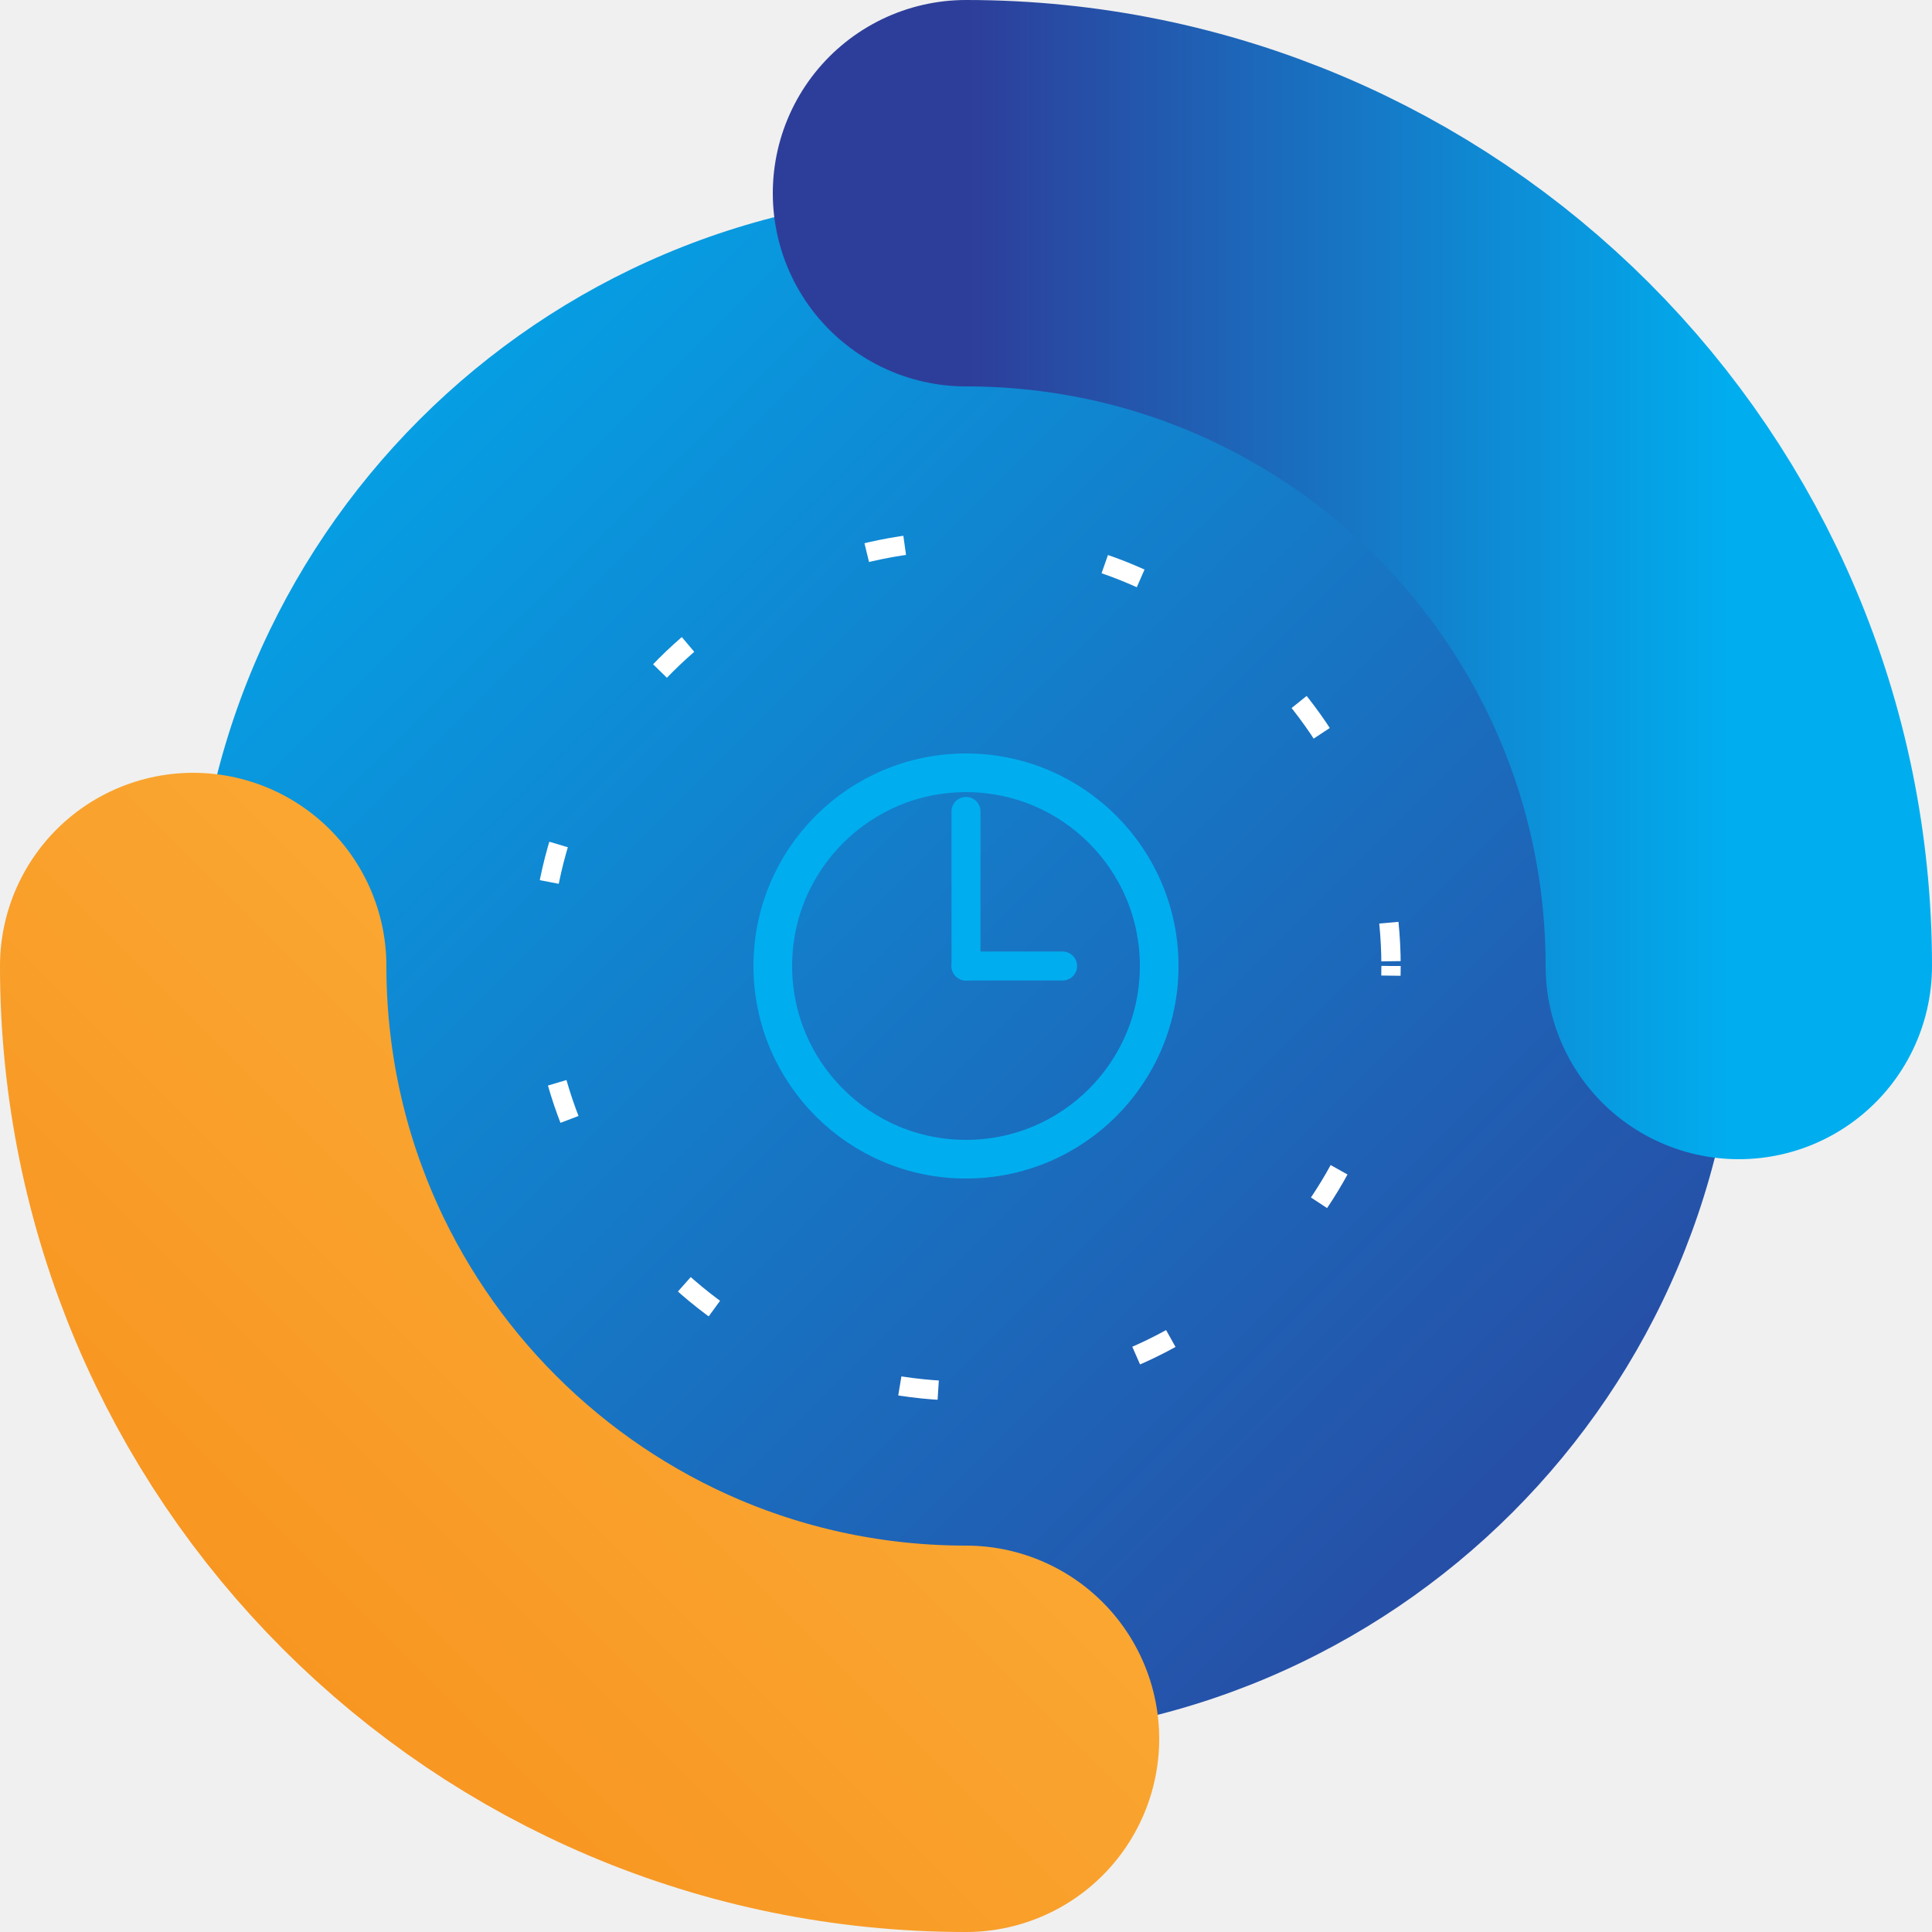
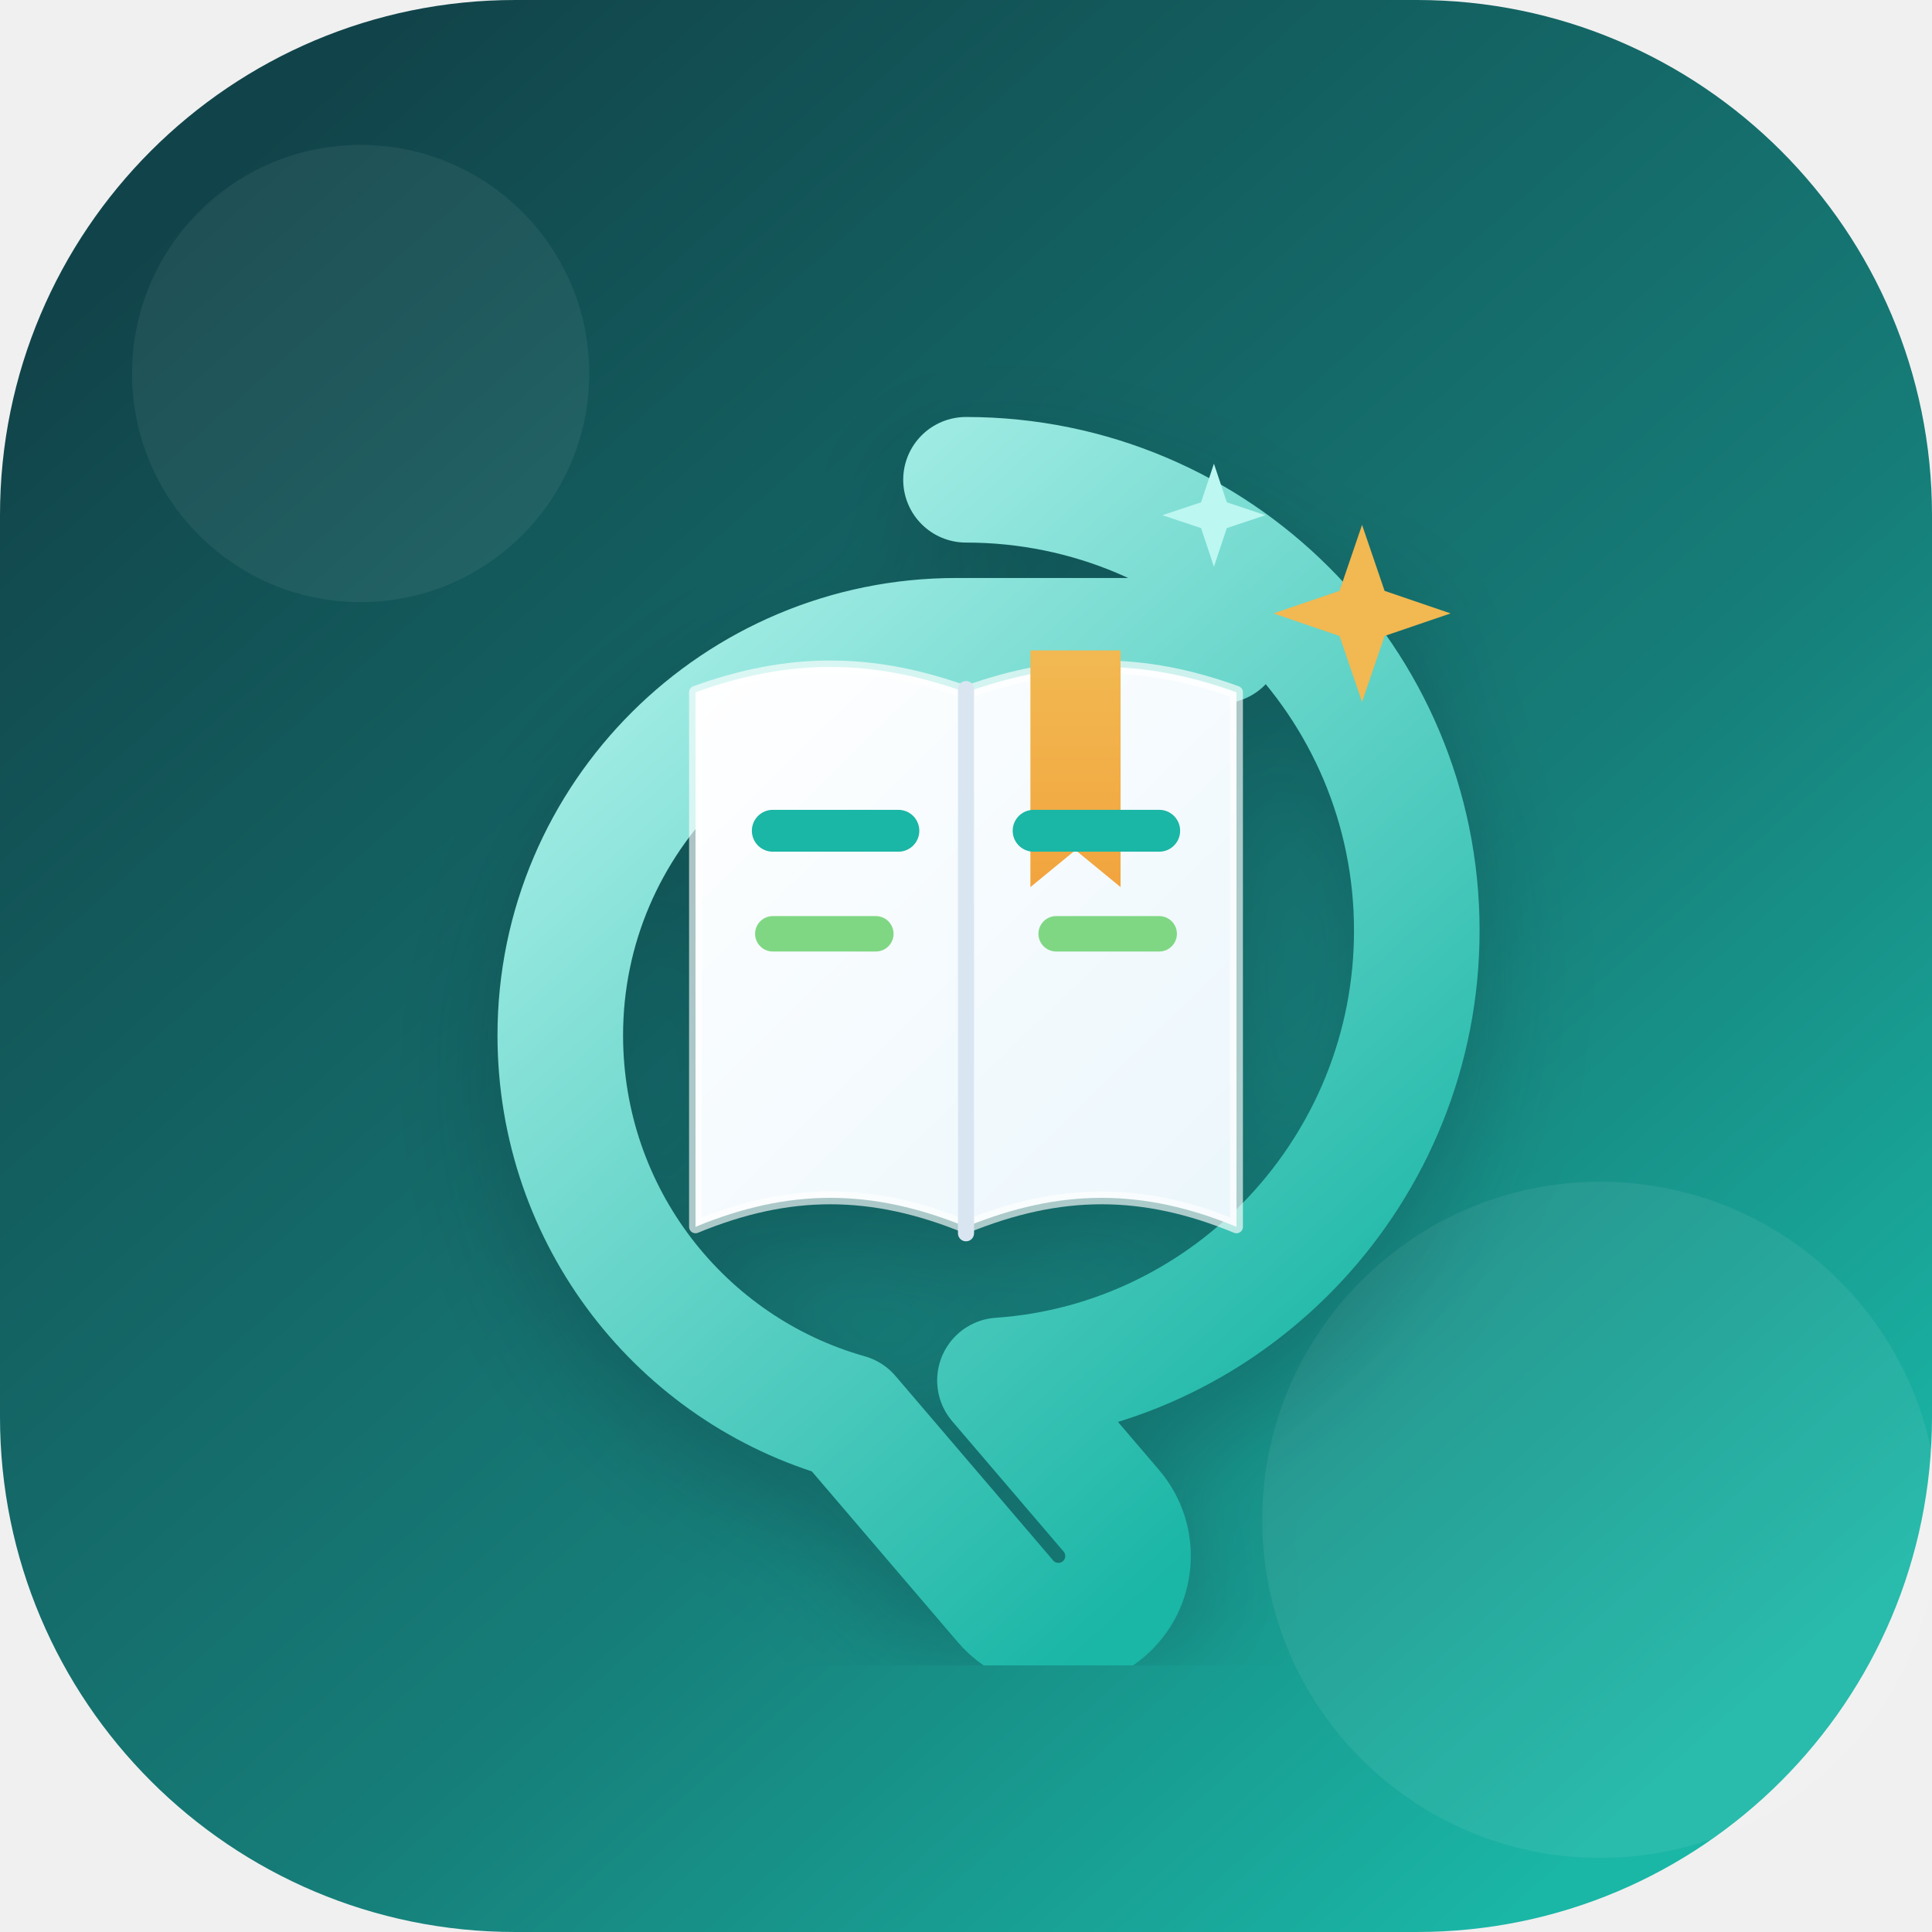
- <svg xmlns="http://www.w3.org/2000/svg" width="100" height="100" viewBox="0 0 100 100" fill="none">
+ <svg xmlns="http://www.w3.org/2000/svg" width="1200" height="1200" viewBox="0 0 1200 1200" fill="none">
  <defs>
-     <linearGradient id="grad1" x1="0%" y1="0%" x2="100%" y2="100%">
-       <stop offset="0%" style="stop-color: #00AEEF; stop-opacity: 1" />
-       <stop offset="100%" style="stop-color: #2D3E9A; stop-opacity: 1" />
+     <linearGradient id="bg" x1="150" y1="100" x2="1040" y2="1100" gradientUnits="userSpaceOnUse">
+       <stop offset="0" stop-color="#11444A" />
+       <stop offset="0.62" stop-color="#167D78" />
+       <stop offset="1" stop-color="#1AB6A6" />
    </linearGradient>
-     <linearGradient id="grad2" x1="0%" y1="100%" x2="100%" y2="0%">
-       <stop offset="0%" style="stop-color: #F7931E; stop-opacity: 1" />
-       <stop offset="100%" style="stop-color: #FBB03B; stop-opacity: 1" />
+     <linearGradient id="qstroke" x1="350" y1="278" x2="870" y2="850" gradientUnits="userSpaceOnUse">
+       <stop offset="0" stop-color="#BDF7F1" />
+       <stop offset="1" stop-color="#1AB6A6" />
    </linearGradient>
-     <linearGradient id="grad3" x1="0%" y1="0%" x2="100%" y2="0%">
-       <stop offset="0%" style="stop-color: #2D3E9A; stop-opacity: 1" />
-       <stop offset="100%" style="stop-color: #00AEEF; stop-opacity: 1" />
+     <linearGradient id="book" x1="424" y1="420" x2="776" y2="780" gradientUnits="userSpaceOnUse">
+       <stop offset="0" stop-color="#FFFFFF" />
+       <stop offset="1" stop-color="#EAF6FC" />
    </linearGradient>
-     <linearGradient id="arrow" x1="0%" y1="100%" x2="100%" y2="0%">
-       <stop offset="0%" style="stop-color: #F7931E; stop-opacity: 1" />
-       <stop offset="100%" style="stop-color: #FBB03B; stop-opacity: 1" />
+     <linearGradient id="bookmark" x1="636" y1="410" x2="636" y2="595" gradientUnits="userSpaceOnUse">
+       <stop offset="0" stop-color="#F2B851" />
+       <stop offset="1" stop-color="#F29E38" />
    </linearGradient>
+     <filter id="shadow" x="176" y="170" width="852" height="864" filterUnits="userSpaceOnUse" color-interpolation-filters="sRGB">
+       <feFlood flood-opacity="0" result="BackgroundImageFix" />
+       <feColorMatrix in="SourceAlpha" type="matrix" values="0 0 0 0 0 0 0 0 0 0 0 0 0 0 0 0 0 0 127 0" result="hardAlpha" />
+       <feOffset dy="26" />
+       <feGaussianBlur stdDeviation="34" />
+       <feColorMatrix type="matrix" values="0 0 0 0 0.031 0 0 0 0 0.067 0 0 0 0 0.122 0 0 0 0.22 0" />
+       <feBlend mode="normal" in2="BackgroundImageFix" result="effect1_dropShadow_1_1" />
+       <feBlend mode="normal" in="SourceGraphic" in2="effect1_dropShadow_1_1" result="shape" />
+     </filter>
  </defs>
-   <circle cx="50" cy="50" r="40" fill="url(#grad1)" />
-   <path d="M50 10 A 40 40 0 0 1 90 50" stroke="url(#grad3)" stroke-width="20" fill="none" stroke-linecap="round" />
-   <path d="M50 90 A 40 40 0 0 1 10 50" stroke="url(#grad2)" stroke-width="20" fill="none" stroke-linecap="round" />
-   <circle cx="50" cy="50" r="22" fill="none" stroke="white" stroke-width="1" stroke-dasharray="2 10.5" stroke-dashoffset="1.5" />
-   <circle cx="50" cy="50" r="10" fill="none" stroke="#00AEEF" stroke-width="2" />
-   <line x1="50" y1="50" x2="50" y2="42" stroke="#00AEEF" stroke-width="1.5" stroke-linecap="round" />
-   <line x1="50" y1="50" x2="55" y2="50" stroke="#00AEEF" stroke-width="1.5" stroke-linecap="round" />
-   <path d="M25 75 L48 52 L42 58 L75 25 L52 48 L58 42 L25 75Z" fill="url(#arrow)" />
+   <rect width="1200" height="1200" rx="320" fill="url(#bg)" />
+   <circle cx="224" cy="232" r="142" fill="#FFFFFF" fill-opacity="0.06" />
+   <circle cx="994" cy="944" r="210" fill="#FFFFFF" fill-opacity="0.07" />
+   <g filter="url(#shadow)">
+     <path d="M600 298C754.639 298 880 423.361 880 578C880 726.208 764.873 847.525 621.086 857.404L690.263 938.367C705.782 956.525 703.652 983.833 685.494 999.353C667.337 1014.87 640.028 1012.74 624.509 994.584L526.534 879.951C423.364 850.864 348 755.94 348 643C348 507.69 458.609 398 593.919 398H758" stroke="url(#qstroke)" stroke-width="78" stroke-linecap="round" stroke-linejoin="round" />
+     <path d="M432 430C490 409 541.333 409 600 430V762C541.333 738 490 738 432 762V430Z" fill="url(#book)" />
+     <path d="M768 430C710 409 658.667 409 600 430V762C658.667 738 710 738 768 762V430Z" fill="url(#book)" />
+     <path d="M432 430C490 409 541.333 409 600 430C658.667 409 710 409 768 430V762C710 738 658.667 738 600 762C541.333 738 490 738 432 762V430Z" stroke="#FFFFFF" stroke-opacity="0.65" stroke-width="8" stroke-linejoin="round" />
+     <path d="M600 428V766" stroke="#D9E6F2" stroke-width="10" stroke-linecap="round" />
+     <path d="M640 404H696V551L668 528L640 551V404Z" fill="url(#bookmark)" />
+     <path d="M480 516H558" stroke="#1AB6A6" stroke-width="26" stroke-linecap="round" />
+     <path d="M480 580H544" stroke="#7FD784" stroke-width="22" stroke-linecap="round" />
+     <path d="M642 516H720" stroke="#1AB6A6" stroke-width="26" stroke-linecap="round" />
+     <path d="M656 580H720" stroke="#7FD784" stroke-width="22" stroke-linecap="round" />
+     <path d="M846 326L860 367L901 381L860 395L846 436L832 395L791 381L832 367L846 326Z" fill="#F2B851" />
+     <path d="M754 288L762 312L786 320L762 328L754 352L746 328L722 320L746 312L754 288Z" fill="#BDF7F1" />
+   </g>
</svg>
